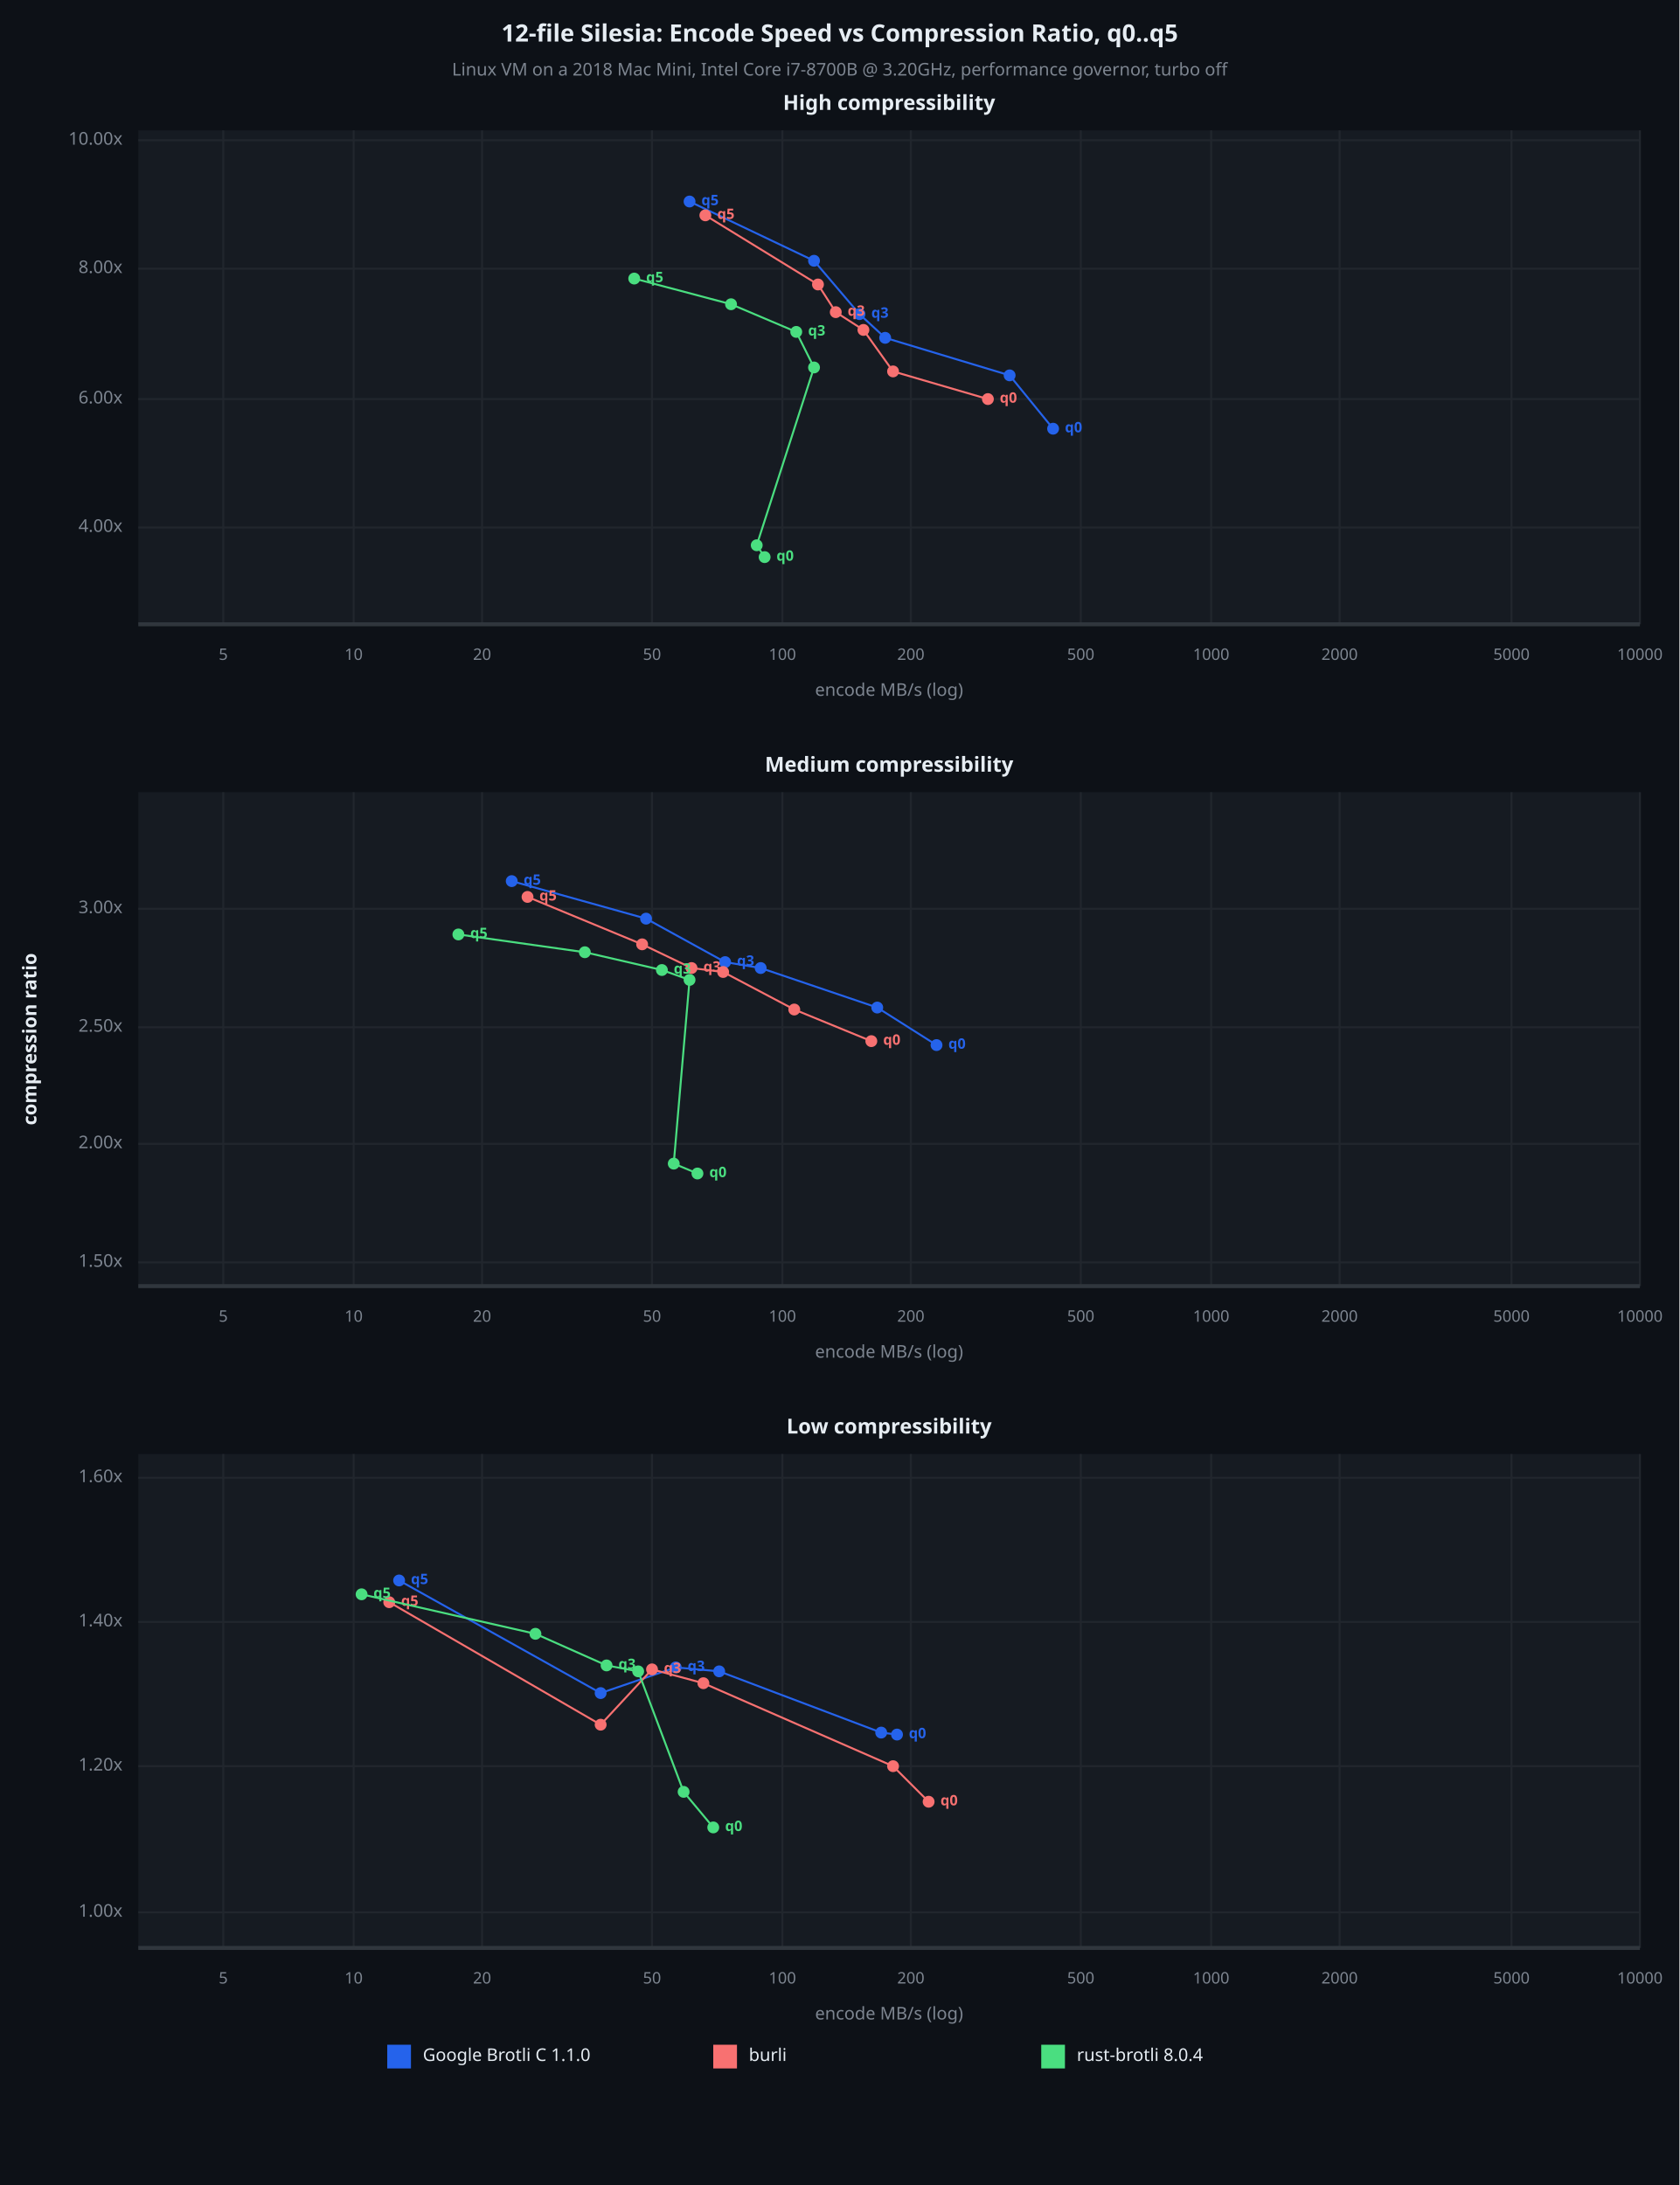
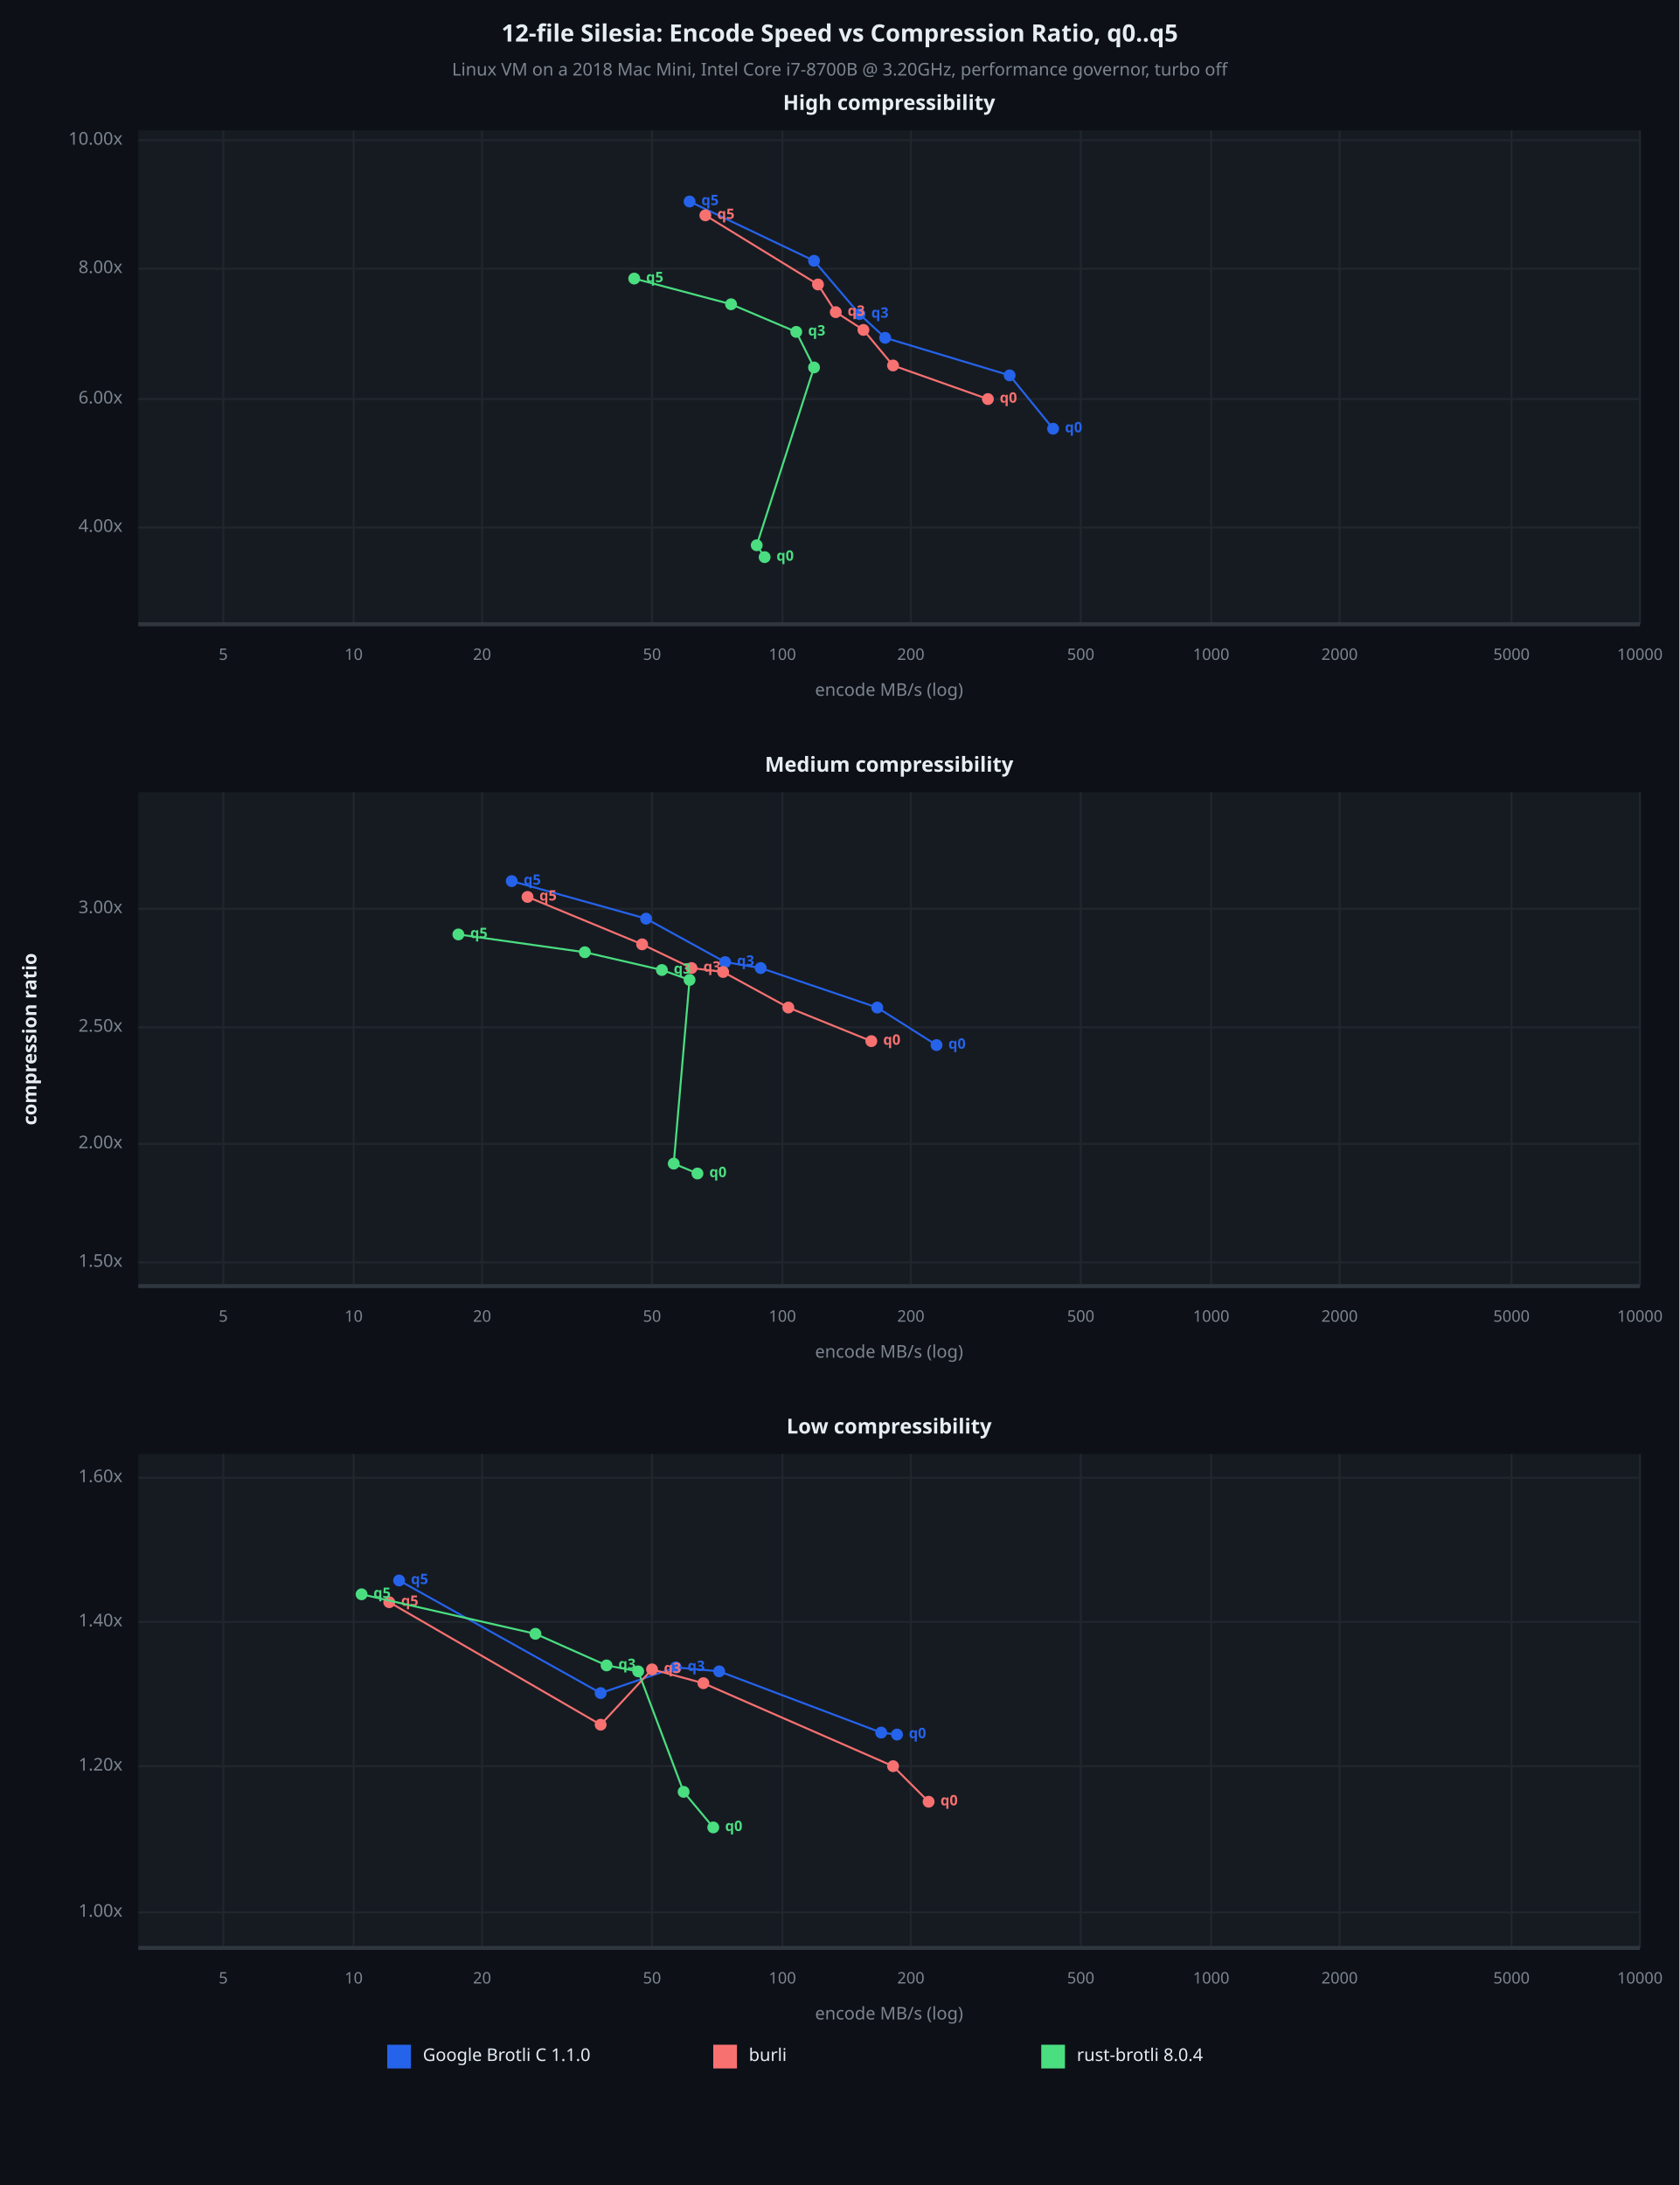
<svg xmlns="http://www.w3.org/2000/svg" viewBox="0 0 850 1106" font-family="system-ui, -apple-system, sans-serif">
  <rect x="0" y="0" width="850" height="1106" opacity="1" fill="#0D1117" stroke="none" />
  <text x="425" y="18" dy="0.5ex" text-anchor="middle" font-family="sans-serif" font-size="12.097" opacity="1" fill="#E6EDF3" font-weight="bold">
12-file Silesia: Encode Speed vs Compression Ratio, q0..q5
</text>
  <text x="425" y="36" dy="0.5ex" text-anchor="middle" font-family="sans-serif" font-size="8.871" opacity="1" fill="#7D8590">
Linux VM on a 2018 Mac Mini, Intel Core i7-8700B @ 3.20GHz, performance governor, turbo off
</text>
  <rect x="70" y="66" width="760" height="250" opacity="1" fill="#161B22" stroke="none" />
  <text x="450" y="53" dy="0.5ex" text-anchor="middle" font-family="sans-serif" font-size="10.484" opacity="1" fill="#E6EDF3" font-weight="bold">
High compressibility
</text>
  <polyline fill="none" opacity="1" stroke="#21262D" stroke-width="1" points="113,66 113,316 " />
  <text x="113" y="332" dy="0.5ex" text-anchor="middle" font-family="sans-serif" font-size="8.065" opacity="1" fill="#7D8590">
5
</text>
  <polyline fill="none" opacity="1" stroke="#21262D" stroke-width="1" points="179,66 179,316 " />
  <text x="179" y="332" dy="0.5ex" text-anchor="middle" font-family="sans-serif" font-size="8.065" opacity="1" fill="#7D8590">
10
</text>
  <polyline fill="none" opacity="1" stroke="#21262D" stroke-width="1" points="244,66 244,316 " />
  <text x="244" y="332" dy="0.5ex" text-anchor="middle" font-family="sans-serif" font-size="8.065" opacity="1" fill="#7D8590">
20
</text>
  <polyline fill="none" opacity="1" stroke="#21262D" stroke-width="1" points="330,66 330,316 " />
  <text x="330" y="332" dy="0.5ex" text-anchor="middle" font-family="sans-serif" font-size="8.065" opacity="1" fill="#7D8590">
50
</text>
  <polyline fill="none" opacity="1" stroke="#21262D" stroke-width="1" points="396,66 396,316 " />
  <text x="396" y="332" dy="0.5ex" text-anchor="middle" font-family="sans-serif" font-size="8.065" opacity="1" fill="#7D8590">
100
</text>
  <polyline fill="none" opacity="1" stroke="#21262D" stroke-width="1" points="461,66 461,316 " />
  <text x="461" y="332" dy="0.5ex" text-anchor="middle" font-family="sans-serif" font-size="8.065" opacity="1" fill="#7D8590">
200
</text>
  <polyline fill="none" opacity="1" stroke="#21262D" stroke-width="1" points="547,66 547,316 " />
  <text x="547" y="332" dy="0.5ex" text-anchor="middle" font-family="sans-serif" font-size="8.065" opacity="1" fill="#7D8590">
500
</text>
  <polyline fill="none" opacity="1" stroke="#21262D" stroke-width="1" points="613,66 613,316 " />
  <text x="613" y="332" dy="0.5ex" text-anchor="middle" font-family="sans-serif" font-size="8.065" opacity="1" fill="#7D8590">
1000
</text>
  <polyline fill="none" opacity="1" stroke="#21262D" stroke-width="1" points="678,66 678,316 " />
  <text x="678" y="332" dy="0.5ex" text-anchor="middle" font-family="sans-serif" font-size="8.065" opacity="1" fill="#7D8590">
2000
</text>
  <polyline fill="none" opacity="1" stroke="#21262D" stroke-width="1" points="765,66 765,316 " />
  <text x="765" y="332" dy="0.5ex" text-anchor="middle" font-family="sans-serif" font-size="8.065" opacity="1" fill="#7D8590">
5000
</text>
  <polyline fill="none" opacity="1" stroke="#21262D" stroke-width="1" points="830,66 830,316 " />
  <text x="830" y="332" dy="0.5ex" text-anchor="middle" font-family="sans-serif" font-size="8.065" opacity="1" fill="#7D8590">
10000
</text>
  <polyline fill="none" opacity="1" stroke="#21262D" stroke-width="1" points="70,267 830,267 " />
  <text x="62" y="267" dy="0.5ex" text-anchor="end" font-family="sans-serif" font-size="8.871" opacity="1" fill="#7D8590">
4.00x
</text>
  <polyline fill="none" opacity="1" stroke="#21262D" stroke-width="1" points="70,202 830,202 " />
  <text x="62" y="202" dy="0.5ex" text-anchor="end" font-family="sans-serif" font-size="8.871" opacity="1" fill="#7D8590">
6.00x
</text>
  <polyline fill="none" opacity="1" stroke="#21262D" stroke-width="1" points="70,136 830,136 " />
  <text x="62" y="136" dy="0.5ex" text-anchor="end" font-family="sans-serif" font-size="8.871" opacity="1" fill="#7D8590">
8.00x
</text>
  <polyline fill="none" opacity="1" stroke="#21262D" stroke-width="1" points="70,71 830,71 " />
  <text x="62" y="71" dy="0.5ex" text-anchor="end" font-family="sans-serif" font-size="8.871" opacity="1" fill="#7D8590">
10.00x
</text>
  <polyline fill="none" opacity="1" stroke="#30363D" stroke-width="2" points="70,316 830,316 " />
  <polyline fill="none" opacity="1" stroke="#2563EB" stroke-width="1" points="533,217 511,190 448,171 435,159 412,132 349,102 " />
  <circle cx="533" cy="217" r="3" opacity="1" fill="#2563EB" stroke="none" stroke-width="1" />
  <text x="539" y="217" dy="0.5ex" text-anchor="start" font-family="sans-serif" font-size="7.258" opacity="1" fill="#2563EB" font-weight="bold">
q0
</text>
  <circle cx="511" cy="190" r="3" opacity="1" fill="#2563EB" stroke="none" stroke-width="1" />
  <circle cx="448" cy="171" r="3" opacity="1" fill="#2563EB" stroke="none" stroke-width="1" />
  <circle cx="435" cy="159" r="3" opacity="1" fill="#2563EB" stroke="none" stroke-width="1" />
  <text x="441" y="159" dy="0.5ex" text-anchor="start" font-family="sans-serif" font-size="7.258" opacity="1" fill="#2563EB" font-weight="bold">
q3
</text>
  <circle cx="412" cy="132" r="3" opacity="1" fill="#2563EB" stroke="none" stroke-width="1" />
  <circle cx="349" cy="102" r="3" opacity="1" fill="#2563EB" stroke="none" stroke-width="1" />
  <text x="355" y="102" dy="0.5ex" text-anchor="start" font-family="sans-serif" font-size="7.258" opacity="1" fill="#2563EB" font-weight="bold">
q5
</text>
-   <polyline fill="none" opacity="1" stroke="#F87171" stroke-width="1" points="500,202 452,188 437,167 423,158 414,144 357,109 " />
+   <polyline fill="none" opacity="1" stroke="#F87171" stroke-width="1" points="500,202 452,185 437,167 423,158 414,144 357,109 " />
  <circle cx="500" cy="202" r="3" opacity="1" fill="#F87171" stroke="none" stroke-width="1" />
  <text x="506" y="202" dy="0.5ex" text-anchor="start" font-family="sans-serif" font-size="7.258" opacity="1" fill="#F87171" font-weight="bold">
q0
</text>
-   <circle cx="452" cy="188" r="3" opacity="1" fill="#F87171" stroke="none" stroke-width="1" />
+   <circle cx="452" cy="185" r="3" opacity="1" fill="#F87171" stroke="none" stroke-width="1" />
  <circle cx="437" cy="167" r="3" opacity="1" fill="#F87171" stroke="none" stroke-width="1" />
  <circle cx="423" cy="158" r="3" opacity="1" fill="#F87171" stroke="none" stroke-width="1" />
  <text x="429" y="158" dy="0.5ex" text-anchor="start" font-family="sans-serif" font-size="7.258" opacity="1" fill="#F87171" font-weight="bold">
q3
</text>
  <circle cx="414" cy="144" r="3" opacity="1" fill="#F87171" stroke="none" stroke-width="1" />
  <circle cx="357" cy="109" r="3" opacity="1" fill="#F87171" stroke="none" stroke-width="1" />
  <text x="363" y="109" dy="0.5ex" text-anchor="start" font-family="sans-serif" font-size="7.258" opacity="1" fill="#F87171" font-weight="bold">
q5
</text>
  <polyline fill="none" opacity="1" stroke="#4ADE80" stroke-width="1" points="387,282 383,276 412,186 403,168 370,154 321,141 " />
  <circle cx="387" cy="282" r="3" opacity="1" fill="#4ADE80" stroke="none" stroke-width="1" />
  <text x="393" y="282" dy="0.5ex" text-anchor="start" font-family="sans-serif" font-size="7.258" opacity="1" fill="#4ADE80" font-weight="bold">
q0
</text>
  <circle cx="383" cy="276" r="3" opacity="1" fill="#4ADE80" stroke="none" stroke-width="1" />
  <circle cx="412" cy="186" r="3" opacity="1" fill="#4ADE80" stroke="none" stroke-width="1" />
  <circle cx="403" cy="168" r="3" opacity="1" fill="#4ADE80" stroke="none" stroke-width="1" />
  <text x="409" y="168" dy="0.5ex" text-anchor="start" font-family="sans-serif" font-size="7.258" opacity="1" fill="#4ADE80" font-weight="bold">
q3
</text>
  <circle cx="370" cy="154" r="3" opacity="1" fill="#4ADE80" stroke="none" stroke-width="1" />
  <circle cx="321" cy="141" r="3" opacity="1" fill="#4ADE80" stroke="none" stroke-width="1" />
  <text x="327" y="141" dy="0.5ex" text-anchor="start" font-family="sans-serif" font-size="7.258" opacity="1" fill="#4ADE80" font-weight="bold">
q5
</text>
  <text x="450" y="350" dy="0.5ex" text-anchor="middle" font-family="sans-serif" font-size="8.871" opacity="1" fill="#7D8590">
encode MB/s (log)
</text>
  <rect x="70" y="401" width="760" height="250" opacity="1" fill="#161B22" stroke="none" />
  <text x="450" y="388" dy="0.5ex" text-anchor="middle" font-family="sans-serif" font-size="10.484" opacity="1" fill="#E6EDF3" font-weight="bold">
Medium compressibility
</text>
  <polyline fill="none" opacity="1" stroke="#21262D" stroke-width="1" points="113,401 113,651 " />
  <text x="113" y="667" dy="0.5ex" text-anchor="middle" font-family="sans-serif" font-size="8.065" opacity="1" fill="#7D8590">
5
</text>
  <polyline fill="none" opacity="1" stroke="#21262D" stroke-width="1" points="179,401 179,651 " />
  <text x="179" y="667" dy="0.5ex" text-anchor="middle" font-family="sans-serif" font-size="8.065" opacity="1" fill="#7D8590">
10
</text>
  <polyline fill="none" opacity="1" stroke="#21262D" stroke-width="1" points="244,401 244,651 " />
  <text x="244" y="667" dy="0.5ex" text-anchor="middle" font-family="sans-serif" font-size="8.065" opacity="1" fill="#7D8590">
20
</text>
  <polyline fill="none" opacity="1" stroke="#21262D" stroke-width="1" points="330,401 330,651 " />
  <text x="330" y="667" dy="0.5ex" text-anchor="middle" font-family="sans-serif" font-size="8.065" opacity="1" fill="#7D8590">
50
</text>
  <polyline fill="none" opacity="1" stroke="#21262D" stroke-width="1" points="396,401 396,651 " />
  <text x="396" y="667" dy="0.5ex" text-anchor="middle" font-family="sans-serif" font-size="8.065" opacity="1" fill="#7D8590">
100
</text>
  <polyline fill="none" opacity="1" stroke="#21262D" stroke-width="1" points="461,401 461,651 " />
  <text x="461" y="667" dy="0.5ex" text-anchor="middle" font-family="sans-serif" font-size="8.065" opacity="1" fill="#7D8590">
200
</text>
  <polyline fill="none" opacity="1" stroke="#21262D" stroke-width="1" points="547,401 547,651 " />
  <text x="547" y="667" dy="0.5ex" text-anchor="middle" font-family="sans-serif" font-size="8.065" opacity="1" fill="#7D8590">
500
</text>
  <polyline fill="none" opacity="1" stroke="#21262D" stroke-width="1" points="613,401 613,651 " />
  <text x="613" y="667" dy="0.5ex" text-anchor="middle" font-family="sans-serif" font-size="8.065" opacity="1" fill="#7D8590">
1000
</text>
  <polyline fill="none" opacity="1" stroke="#21262D" stroke-width="1" points="678,401 678,651 " />
  <text x="678" y="667" dy="0.5ex" text-anchor="middle" font-family="sans-serif" font-size="8.065" opacity="1" fill="#7D8590">
2000
</text>
  <polyline fill="none" opacity="1" stroke="#21262D" stroke-width="1" points="765,401 765,651 " />
  <text x="765" y="667" dy="0.5ex" text-anchor="middle" font-family="sans-serif" font-size="8.065" opacity="1" fill="#7D8590">
5000
</text>
  <polyline fill="none" opacity="1" stroke="#21262D" stroke-width="1" points="830,401 830,651 " />
  <text x="830" y="667" dy="0.5ex" text-anchor="middle" font-family="sans-serif" font-size="8.065" opacity="1" fill="#7D8590">
10000
</text>
  <polyline fill="none" opacity="1" stroke="#21262D" stroke-width="1" points="70,639 830,639 " />
  <text x="62" y="639" dy="0.5ex" text-anchor="end" font-family="sans-serif" font-size="8.871" opacity="1" fill="#7D8590">
1.50x
</text>
  <polyline fill="none" opacity="1" stroke="#21262D" stroke-width="1" points="70,579 830,579 " />
  <text x="62" y="579" dy="0.5ex" text-anchor="end" font-family="sans-serif" font-size="8.871" opacity="1" fill="#7D8590">
2.00x
</text>
  <polyline fill="none" opacity="1" stroke="#21262D" stroke-width="1" points="70,520 830,520 " />
  <text x="62" y="520" dy="0.5ex" text-anchor="end" font-family="sans-serif" font-size="8.871" opacity="1" fill="#7D8590">
2.50x
</text>
  <polyline fill="none" opacity="1" stroke="#21262D" stroke-width="1" points="70,460 830,460 " />
  <text x="62" y="460" dy="0.5ex" text-anchor="end" font-family="sans-serif" font-size="8.871" opacity="1" fill="#7D8590">
3.00x
</text>
  <polyline fill="none" opacity="1" stroke="#30363D" stroke-width="2" points="70,651 830,651 " />
  <polyline fill="none" opacity="1" stroke="#2563EB" stroke-width="1" points="474,529 444,510 385,490 367,487 327,465 259,446 " />
  <circle cx="474" cy="529" r="3" opacity="1" fill="#2563EB" stroke="none" stroke-width="1" />
  <text x="480" y="529" dy="0.5ex" text-anchor="start" font-family="sans-serif" font-size="7.258" opacity="1" fill="#2563EB" font-weight="bold">
q0
</text>
  <circle cx="444" cy="510" r="3" opacity="1" fill="#2563EB" stroke="none" stroke-width="1" />
  <circle cx="385" cy="490" r="3" opacity="1" fill="#2563EB" stroke="none" stroke-width="1" />
  <circle cx="367" cy="487" r="3" opacity="1" fill="#2563EB" stroke="none" stroke-width="1" />
  <text x="373" y="487" dy="0.5ex" text-anchor="start" font-family="sans-serif" font-size="7.258" opacity="1" fill="#2563EB" font-weight="bold">
q3
</text>
  <circle cx="327" cy="465" r="3" opacity="1" fill="#2563EB" stroke="none" stroke-width="1" />
  <circle cx="259" cy="446" r="3" opacity="1" fill="#2563EB" stroke="none" stroke-width="1" />
  <text x="265" y="446" dy="0.5ex" text-anchor="start" font-family="sans-serif" font-size="7.258" opacity="1" fill="#2563EB" font-weight="bold">
q5
</text>
-   <polyline fill="none" opacity="1" stroke="#F87171" stroke-width="1" points="441,527 402,511 366,492 350,490 325,478 267,454 " />
+   <polyline fill="none" opacity="1" stroke="#F87171" stroke-width="1" points="441,527 399,510 366,492 350,490 325,478 267,454 " />
  <circle cx="441" cy="527" r="3" opacity="1" fill="#F87171" stroke="none" stroke-width="1" />
  <text x="447" y="527" dy="0.5ex" text-anchor="start" font-family="sans-serif" font-size="7.258" opacity="1" fill="#F87171" font-weight="bold">
q0
</text>
-   <circle cx="402" cy="511" r="3" opacity="1" fill="#F87171" stroke="none" stroke-width="1" />
+   <circle cx="399" cy="510" r="3" opacity="1" fill="#F87171" stroke="none" stroke-width="1" />
  <circle cx="366" cy="492" r="3" opacity="1" fill="#F87171" stroke="none" stroke-width="1" />
  <circle cx="350" cy="490" r="3" opacity="1" fill="#F87171" stroke="none" stroke-width="1" />
  <text x="356" y="490" dy="0.5ex" text-anchor="start" font-family="sans-serif" font-size="7.258" opacity="1" fill="#F87171" font-weight="bold">
q3
</text>
  <circle cx="325" cy="478" r="3" opacity="1" fill="#F87171" stroke="none" stroke-width="1" />
  <circle cx="267" cy="454" r="3" opacity="1" fill="#F87171" stroke="none" stroke-width="1" />
  <text x="273" y="454" dy="0.5ex" text-anchor="start" font-family="sans-serif" font-size="7.258" opacity="1" fill="#F87171" font-weight="bold">
q5
</text>
  <polyline fill="none" opacity="1" stroke="#4ADE80" stroke-width="1" points="353,594 341,589 349,496 335,491 296,482 232,473 " />
  <circle cx="353" cy="594" r="3" opacity="1" fill="#4ADE80" stroke="none" stroke-width="1" />
  <text x="359" y="594" dy="0.5ex" text-anchor="start" font-family="sans-serif" font-size="7.258" opacity="1" fill="#4ADE80" font-weight="bold">
q0
</text>
  <circle cx="341" cy="589" r="3" opacity="1" fill="#4ADE80" stroke="none" stroke-width="1" />
  <circle cx="349" cy="496" r="3" opacity="1" fill="#4ADE80" stroke="none" stroke-width="1" />
  <circle cx="335" cy="491" r="3" opacity="1" fill="#4ADE80" stroke="none" stroke-width="1" />
  <text x="341" y="491" dy="0.5ex" text-anchor="start" font-family="sans-serif" font-size="7.258" opacity="1" fill="#4ADE80" font-weight="bold">
q3
</text>
  <circle cx="296" cy="482" r="3" opacity="1" fill="#4ADE80" stroke="none" stroke-width="1" />
  <circle cx="232" cy="473" r="3" opacity="1" fill="#4ADE80" stroke="none" stroke-width="1" />
  <text x="238" y="473" dy="0.5ex" text-anchor="start" font-family="sans-serif" font-size="7.258" opacity="1" fill="#4ADE80" font-weight="bold">
q5
</text>
  <text x="450" y="685" dy="0.5ex" text-anchor="middle" font-family="sans-serif" font-size="8.871" opacity="1" fill="#7D8590">
encode MB/s (log)
</text>
  <rect x="70" y="736" width="760" height="250" opacity="1" fill="#161B22" stroke="none" />
  <text x="450" y="723" dy="0.5ex" text-anchor="middle" font-family="sans-serif" font-size="10.484" opacity="1" fill="#E6EDF3" font-weight="bold">
Low compressibility
</text>
  <polyline fill="none" opacity="1" stroke="#21262D" stroke-width="1" points="113,736 113,986 " />
  <text x="113" y="1002" dy="0.5ex" text-anchor="middle" font-family="sans-serif" font-size="8.065" opacity="1" fill="#7D8590">
5
</text>
  <polyline fill="none" opacity="1" stroke="#21262D" stroke-width="1" points="179,736 179,986 " />
  <text x="179" y="1002" dy="0.5ex" text-anchor="middle" font-family="sans-serif" font-size="8.065" opacity="1" fill="#7D8590">
10
</text>
  <polyline fill="none" opacity="1" stroke="#21262D" stroke-width="1" points="244,736 244,986 " />
  <text x="244" y="1002" dy="0.5ex" text-anchor="middle" font-family="sans-serif" font-size="8.065" opacity="1" fill="#7D8590">
20
</text>
  <polyline fill="none" opacity="1" stroke="#21262D" stroke-width="1" points="330,736 330,986 " />
  <text x="330" y="1002" dy="0.5ex" text-anchor="middle" font-family="sans-serif" font-size="8.065" opacity="1" fill="#7D8590">
50
</text>
  <polyline fill="none" opacity="1" stroke="#21262D" stroke-width="1" points="396,736 396,986 " />
  <text x="396" y="1002" dy="0.5ex" text-anchor="middle" font-family="sans-serif" font-size="8.065" opacity="1" fill="#7D8590">
100
</text>
  <polyline fill="none" opacity="1" stroke="#21262D" stroke-width="1" points="461,736 461,986 " />
  <text x="461" y="1002" dy="0.5ex" text-anchor="middle" font-family="sans-serif" font-size="8.065" opacity="1" fill="#7D8590">
200
</text>
  <polyline fill="none" opacity="1" stroke="#21262D" stroke-width="1" points="547,736 547,986 " />
  <text x="547" y="1002" dy="0.5ex" text-anchor="middle" font-family="sans-serif" font-size="8.065" opacity="1" fill="#7D8590">
500
</text>
  <polyline fill="none" opacity="1" stroke="#21262D" stroke-width="1" points="613,736 613,986 " />
  <text x="613" y="1002" dy="0.5ex" text-anchor="middle" font-family="sans-serif" font-size="8.065" opacity="1" fill="#7D8590">
1000
</text>
  <polyline fill="none" opacity="1" stroke="#21262D" stroke-width="1" points="678,736 678,986 " />
  <text x="678" y="1002" dy="0.5ex" text-anchor="middle" font-family="sans-serif" font-size="8.065" opacity="1" fill="#7D8590">
2000
</text>
  <polyline fill="none" opacity="1" stroke="#21262D" stroke-width="1" points="765,736 765,986 " />
  <text x="765" y="1002" dy="0.5ex" text-anchor="middle" font-family="sans-serif" font-size="8.065" opacity="1" fill="#7D8590">
5000
</text>
  <polyline fill="none" opacity="1" stroke="#21262D" stroke-width="1" points="830,736 830,986 " />
  <text x="830" y="1002" dy="0.5ex" text-anchor="middle" font-family="sans-serif" font-size="8.065" opacity="1" fill="#7D8590">
10000
</text>
  <polyline fill="none" opacity="1" stroke="#21262D" stroke-width="1" points="70,968 830,968 " />
  <text x="62" y="968" dy="0.5ex" text-anchor="end" font-family="sans-serif" font-size="8.871" opacity="1" fill="#7D8590">
1.00x
</text>
  <polyline fill="none" opacity="1" stroke="#21262D" stroke-width="1" points="70,894 830,894 " />
  <text x="62" y="894" dy="0.5ex" text-anchor="end" font-family="sans-serif" font-size="8.871" opacity="1" fill="#7D8590">
1.20x
</text>
  <polyline fill="none" opacity="1" stroke="#21262D" stroke-width="1" points="70,821 830,821 " />
  <text x="62" y="821" dy="0.5ex" text-anchor="end" font-family="sans-serif" font-size="8.871" opacity="1" fill="#7D8590">
1.40x
</text>
  <polyline fill="none" opacity="1" stroke="#21262D" stroke-width="1" points="70,748 830,748 " />
  <text x="62" y="748" dy="0.5ex" text-anchor="end" font-family="sans-serif" font-size="8.871" opacity="1" fill="#7D8590">
1.60x
</text>
  <polyline fill="none" opacity="1" stroke="#30363D" stroke-width="2" points="70,986 830,986 " />
  <polyline fill="none" opacity="1" stroke="#2563EB" stroke-width="1" points="454,878 446,877 364,846 342,844 304,857 202,800 " />
  <circle cx="454" cy="878" r="3" opacity="1" fill="#2563EB" stroke="none" stroke-width="1" />
  <text x="460" y="878" dy="0.5ex" text-anchor="start" font-family="sans-serif" font-size="7.258" opacity="1" fill="#2563EB" font-weight="bold">
q0
</text>
  <circle cx="446" cy="877" r="3" opacity="1" fill="#2563EB" stroke="none" stroke-width="1" />
  <circle cx="364" cy="846" r="3" opacity="1" fill="#2563EB" stroke="none" stroke-width="1" />
  <circle cx="342" cy="844" r="3" opacity="1" fill="#2563EB" stroke="none" stroke-width="1" />
  <text x="348" y="844" dy="0.5ex" text-anchor="start" font-family="sans-serif" font-size="7.258" opacity="1" fill="#2563EB" font-weight="bold">
q3
</text>
  <circle cx="304" cy="857" r="3" opacity="1" fill="#2563EB" stroke="none" stroke-width="1" />
  <circle cx="202" cy="800" r="3" opacity="1" fill="#2563EB" stroke="none" stroke-width="1" />
  <text x="208" y="800" dy="0.5ex" text-anchor="start" font-family="sans-serif" font-size="7.258" opacity="1" fill="#2563EB" font-weight="bold">
q5
</text>
  <polyline fill="none" opacity="1" stroke="#F87171" stroke-width="1" points="470,912 452,894 356,852 330,845 304,873 197,811 " />
  <circle cx="470" cy="912" r="3" opacity="1" fill="#F87171" stroke="none" stroke-width="1" />
  <text x="476" y="912" dy="0.5ex" text-anchor="start" font-family="sans-serif" font-size="7.258" opacity="1" fill="#F87171" font-weight="bold">
q0
</text>
  <circle cx="452" cy="894" r="3" opacity="1" fill="#F87171" stroke="none" stroke-width="1" />
  <circle cx="356" cy="852" r="3" opacity="1" fill="#F87171" stroke="none" stroke-width="1" />
  <circle cx="330" cy="845" r="3" opacity="1" fill="#F87171" stroke="none" stroke-width="1" />
  <text x="336" y="845" dy="0.5ex" text-anchor="start" font-family="sans-serif" font-size="7.258" opacity="1" fill="#F87171" font-weight="bold">
q3
</text>
  <circle cx="304" cy="873" r="3" opacity="1" fill="#F87171" stroke="none" stroke-width="1" />
  <circle cx="197" cy="811" r="3" opacity="1" fill="#F87171" stroke="none" stroke-width="1" />
  <text x="203" y="811" dy="0.5ex" text-anchor="start" font-family="sans-serif" font-size="7.258" opacity="1" fill="#F87171" font-weight="bold">
q5
</text>
  <polyline fill="none" opacity="1" stroke="#4ADE80" stroke-width="1" points="361,925 346,907 323,846 307,843 271,827 183,807 " />
  <circle cx="361" cy="925" r="3" opacity="1" fill="#4ADE80" stroke="none" stroke-width="1" />
  <text x="367" y="925" dy="0.5ex" text-anchor="start" font-family="sans-serif" font-size="7.258" opacity="1" fill="#4ADE80" font-weight="bold">
q0
</text>
  <circle cx="346" cy="907" r="3" opacity="1" fill="#4ADE80" stroke="none" stroke-width="1" />
  <circle cx="323" cy="846" r="3" opacity="1" fill="#4ADE80" stroke="none" stroke-width="1" />
  <circle cx="307" cy="843" r="3" opacity="1" fill="#4ADE80" stroke="none" stroke-width="1" />
  <text x="313" y="843" dy="0.5ex" text-anchor="start" font-family="sans-serif" font-size="7.258" opacity="1" fill="#4ADE80" font-weight="bold">
q3
</text>
  <circle cx="271" cy="827" r="3" opacity="1" fill="#4ADE80" stroke="none" stroke-width="1" />
  <circle cx="183" cy="807" r="3" opacity="1" fill="#4ADE80" stroke="none" stroke-width="1" />
  <text x="189" y="807" dy="0.5ex" text-anchor="start" font-family="sans-serif" font-size="7.258" opacity="1" fill="#4ADE80" font-weight="bold">
q5
</text>
  <text x="450" y="1020" dy="0.5ex" text-anchor="middle" font-family="sans-serif" font-size="8.871" opacity="1" fill="#7D8590">
encode MB/s (log)
</text>
  <text x="16" y="526" dy="0.5ex" text-anchor="middle" font-family="sans-serif" font-size="9.677" opacity="1" fill="#E6EDF3" font-weight="bold" transform="rotate(270, 16, 526)">
compression ratio
</text>
  <rect x="196" y="1035" width="12" height="12" opacity="1" fill="#2563EB" stroke="none" />
  <text x="214" y="1041" dy="0.5ex" text-anchor="start" font-family="sans-serif" font-size="8.871" opacity="1" fill="#E6EDF3">
Google Brotli C 1.1.0
</text>
  <rect x="361" y="1035" width="12" height="12" opacity="1" fill="#F87171" stroke="none" />
  <text x="379" y="1041" dy="0.5ex" text-anchor="start" font-family="sans-serif" font-size="8.871" opacity="1" fill="#E6EDF3">
burli
</text>
  <rect x="527" y="1035" width="12" height="12" opacity="1" fill="#4ADE80" stroke="none" />
  <text x="545" y="1041" dy="0.5ex" text-anchor="start" font-family="sans-serif" font-size="8.871" opacity="1" fill="#E6EDF3">
rust-brotli 8.0.4
</text>
</svg>
